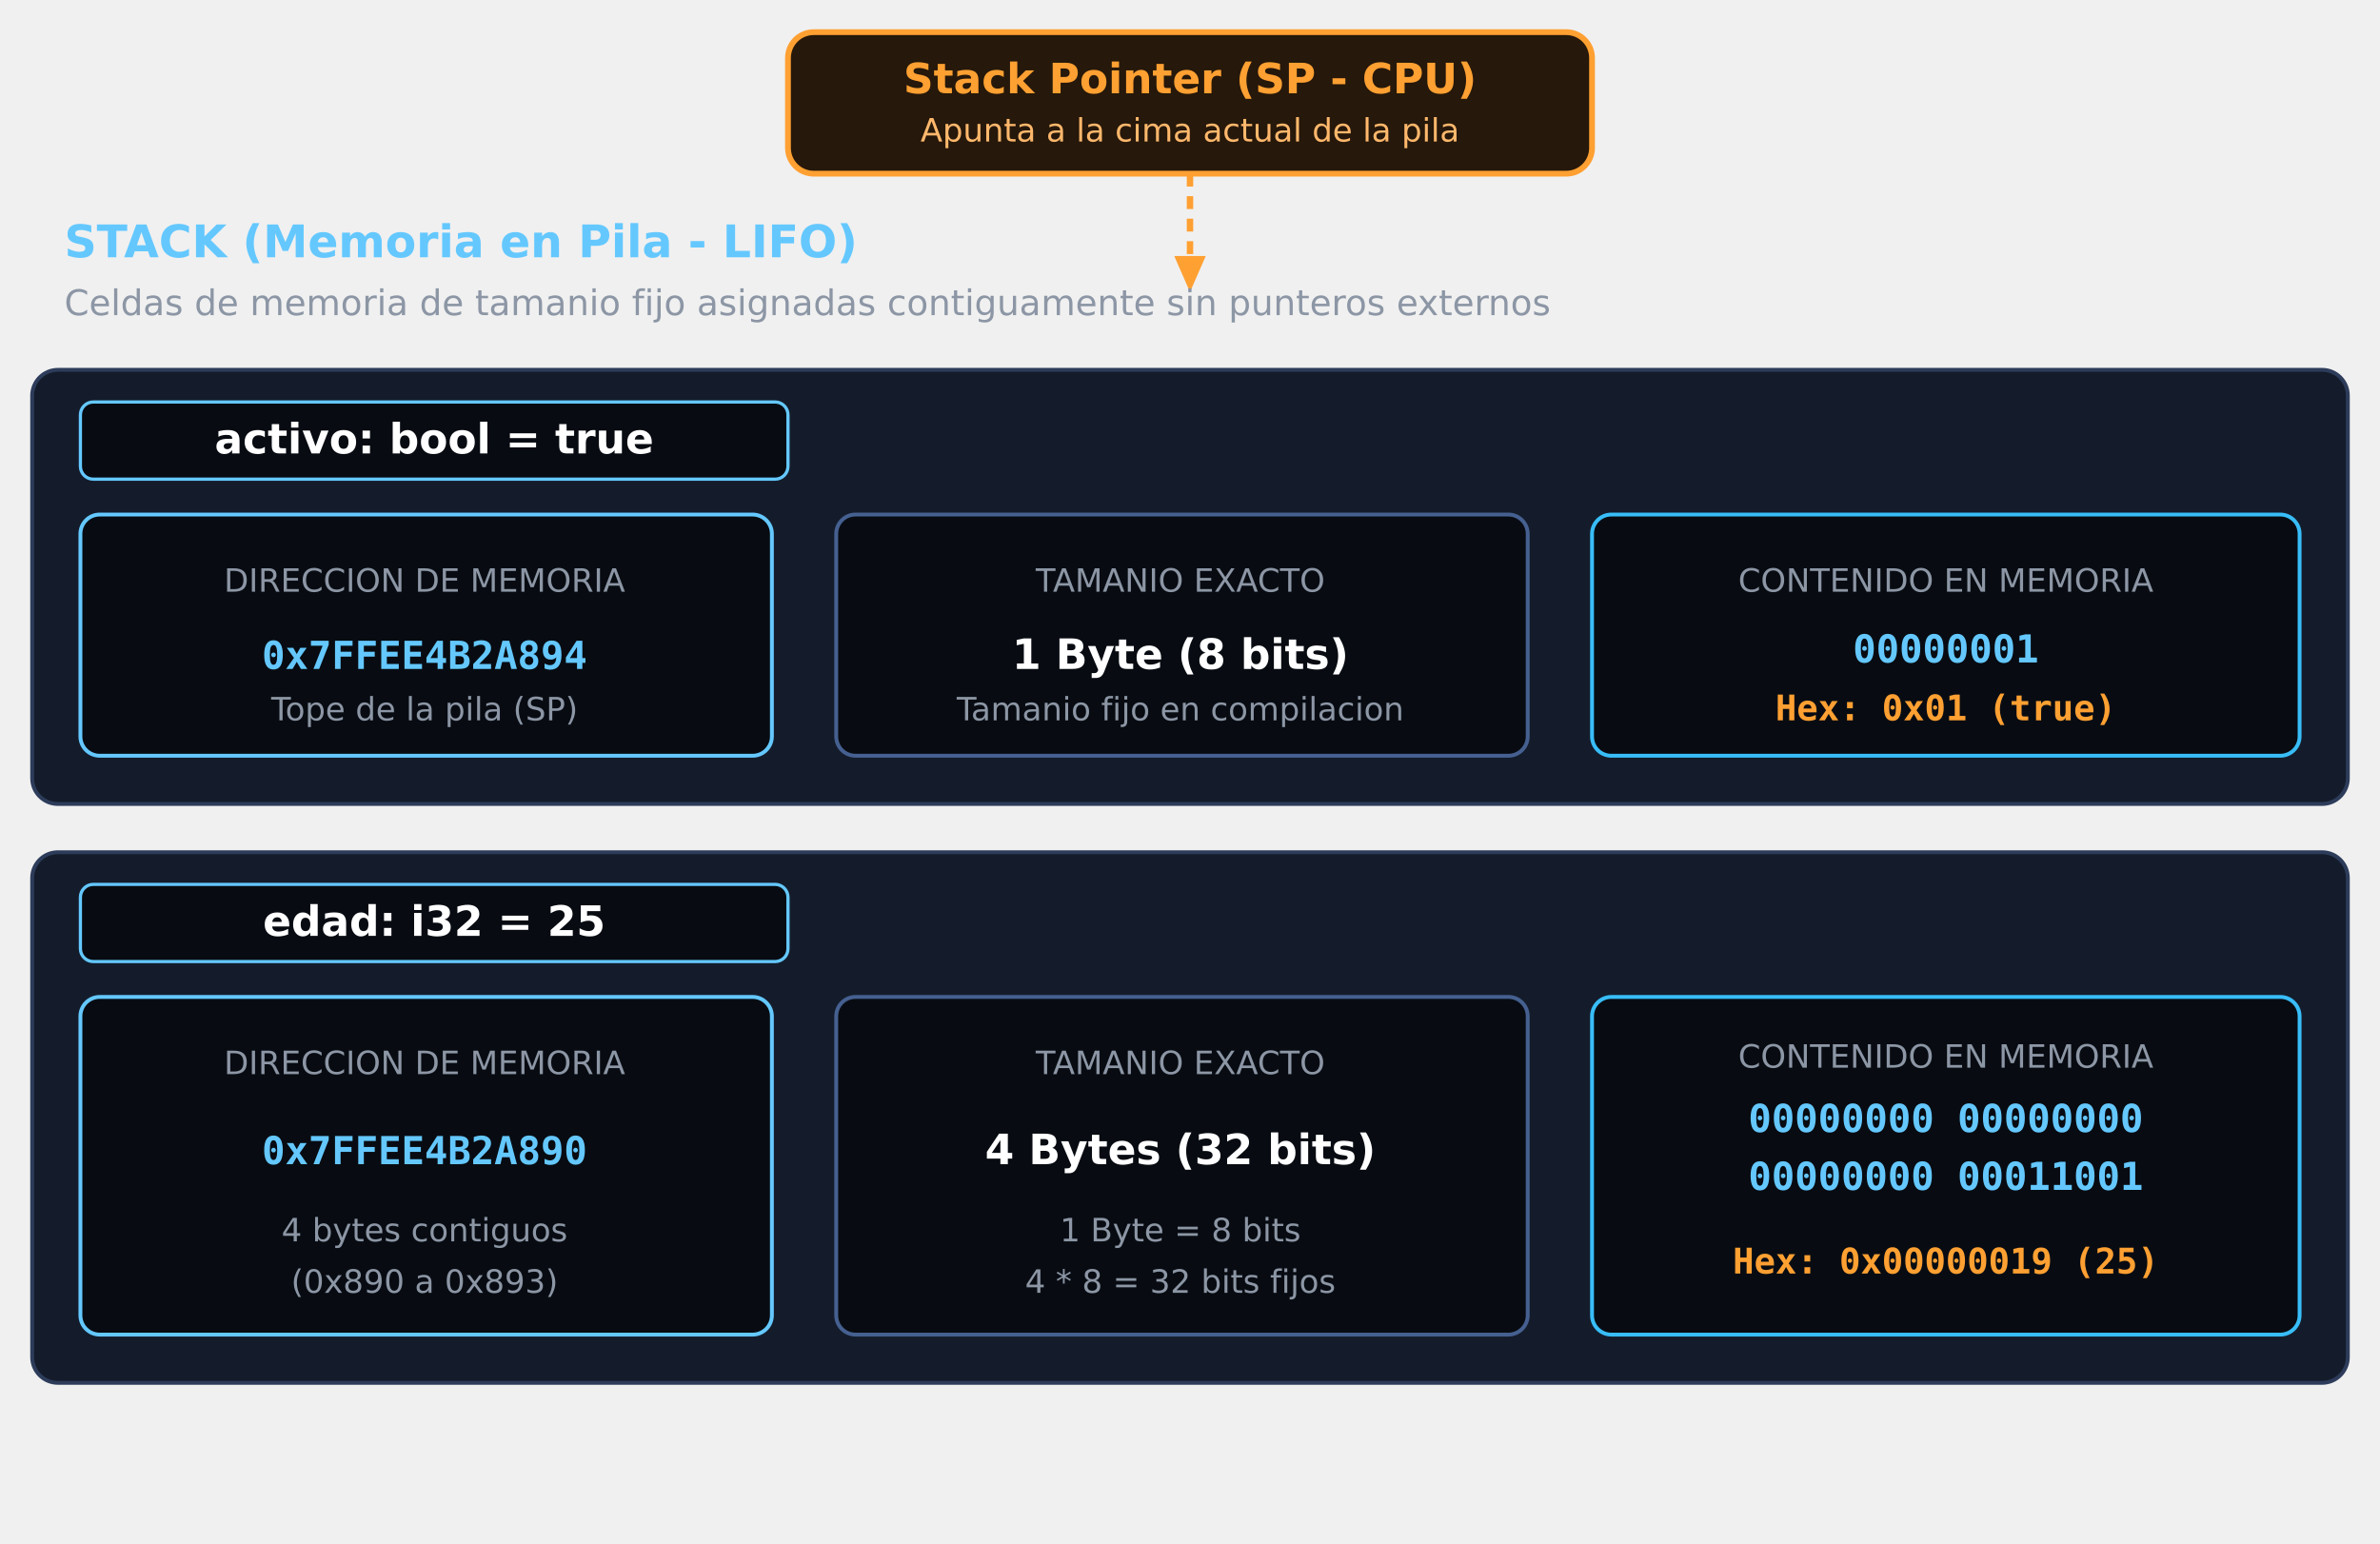
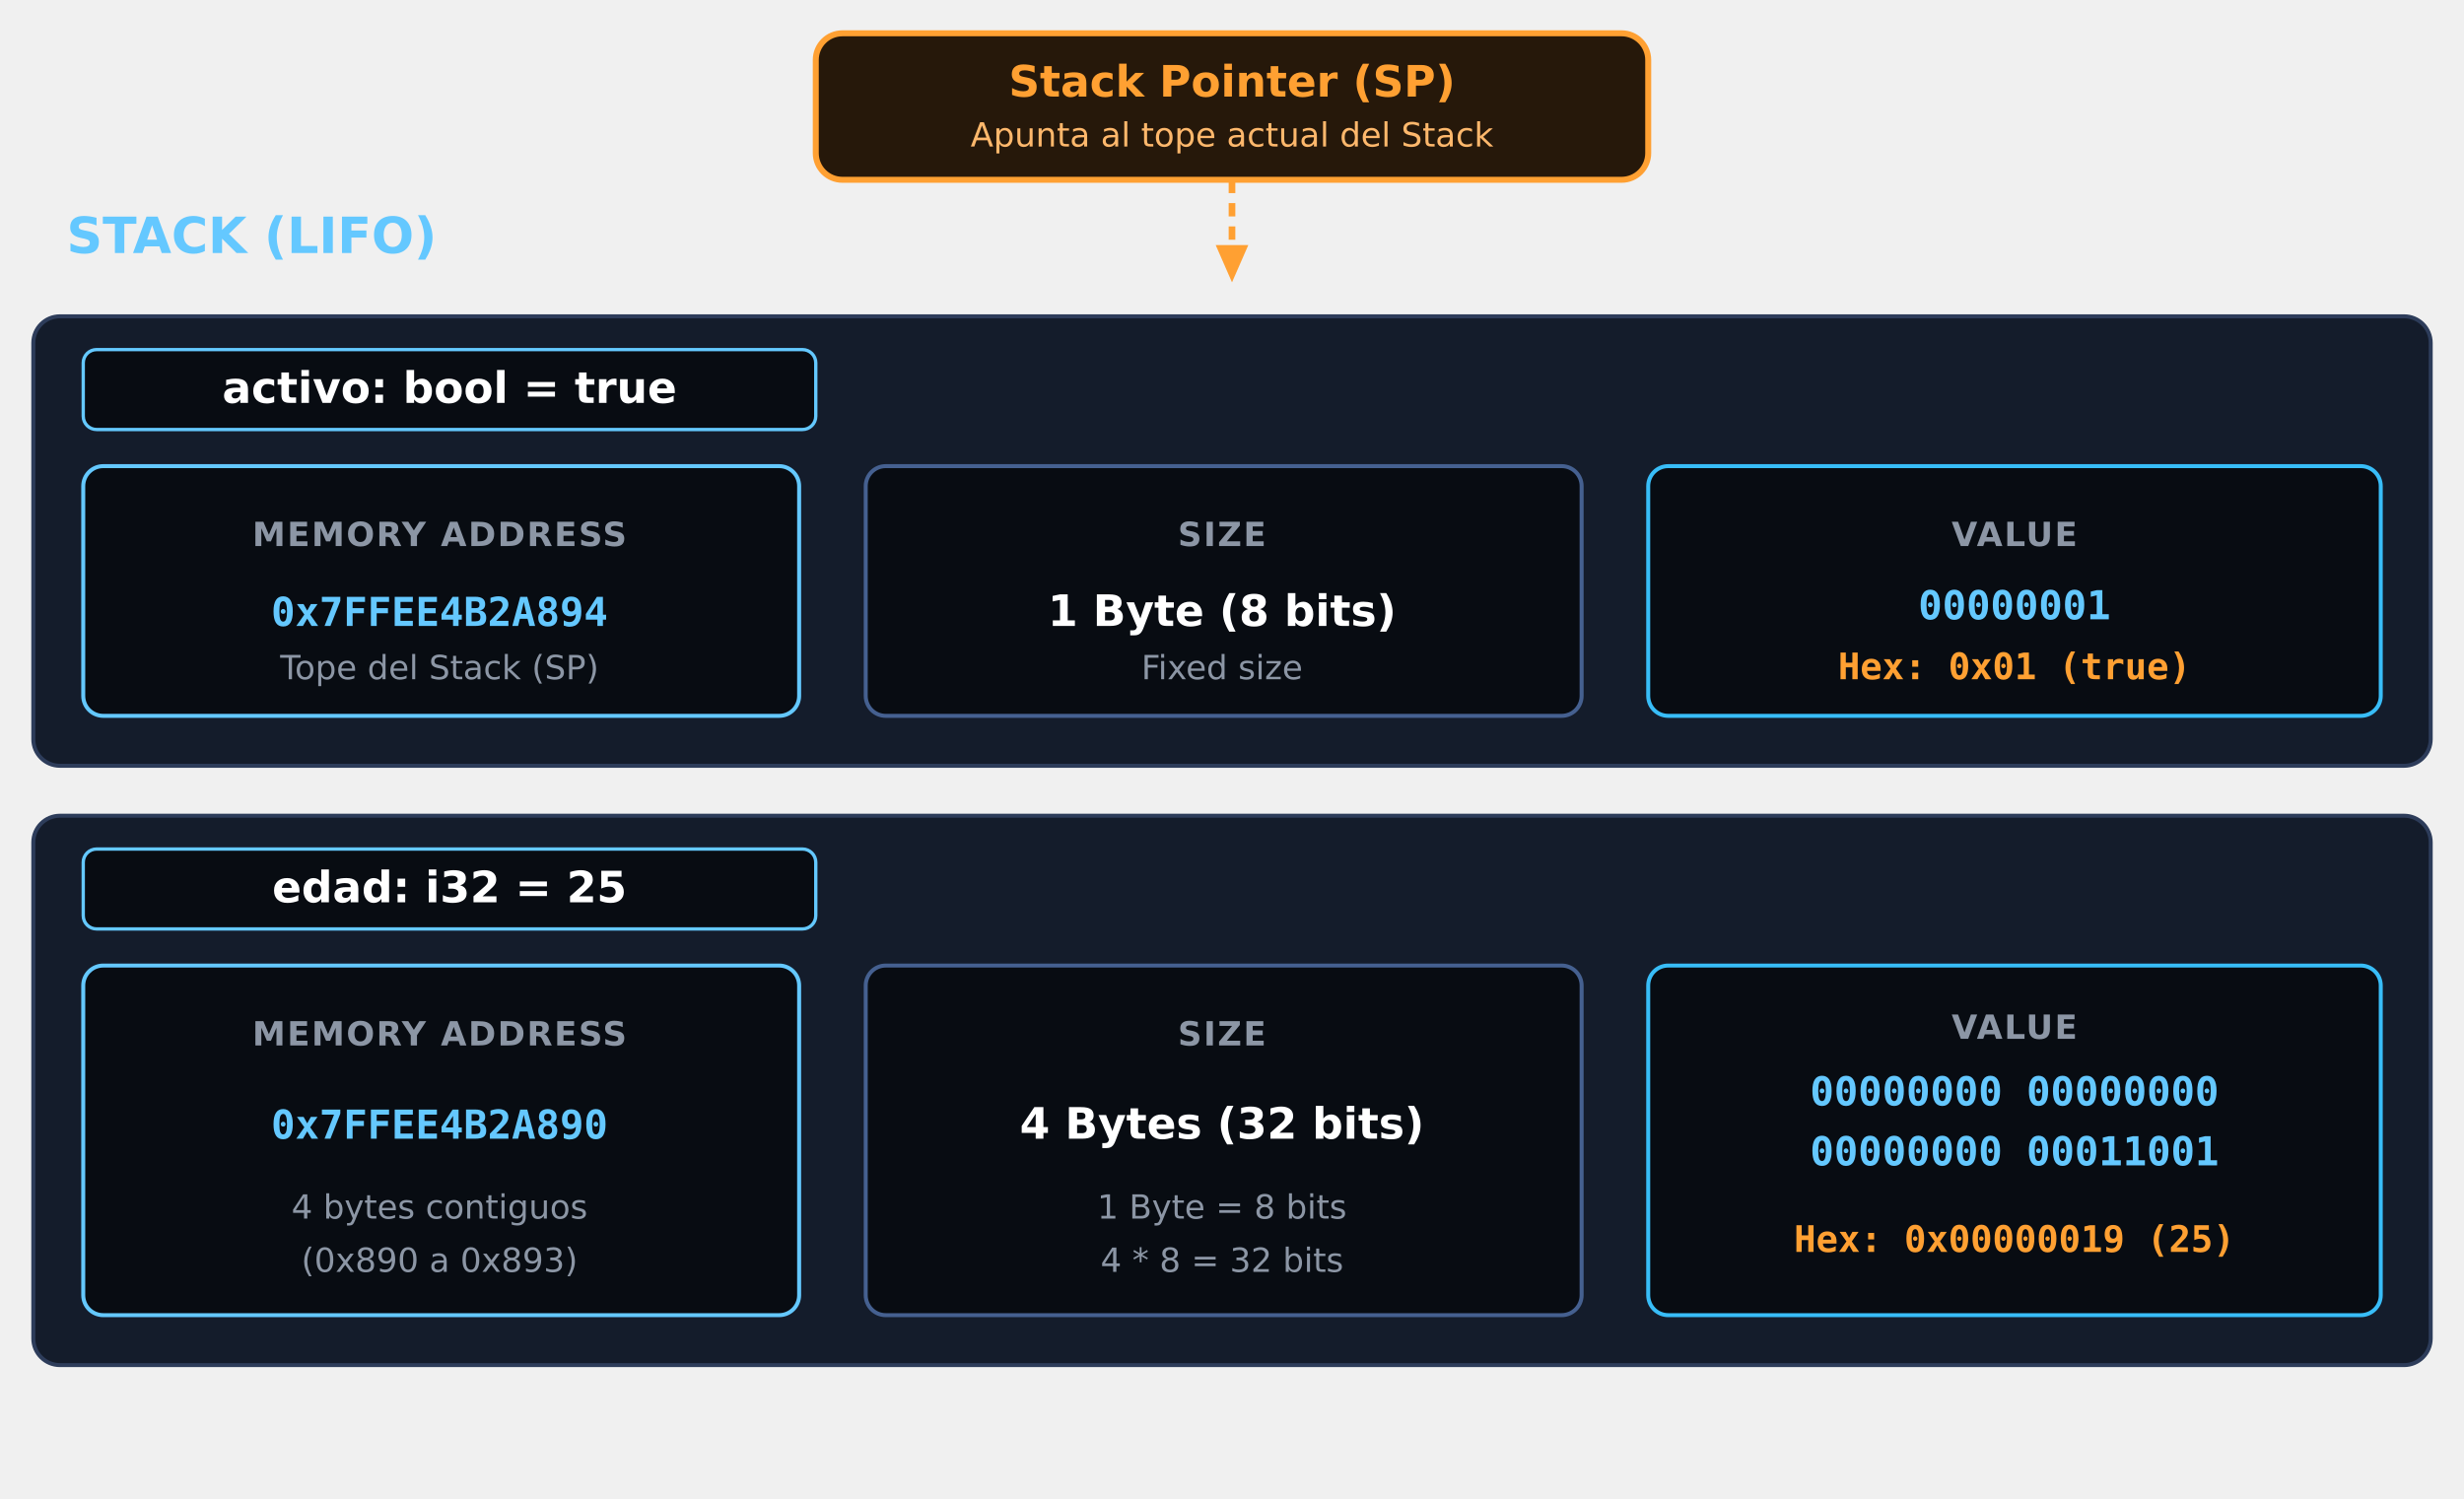
- <svg xmlns="http://www.w3.org/2000/svg" viewBox="0 0 740 480" width="740" height="480" style="font-family: 'DejaVu Sans', Arial, sans-serif;">
+ <svg xmlns="http://www.w3.org/2000/svg" viewBox="0 0 740 450" width="740" height="450" style="font-family: 'DejaVu Sans', Arial, sans-serif;">
  <style>
    text, tspan { stroke: none !important; stroke-width: 0 !important; }
-     .title-main { font-size: 14px; font-weight: bold; fill: #64c8ff; }
-     .subtitle { font-size: 11px; fill: #8c96a5; }
+     .title-main { font-size: 15px; font-weight: bold; fill: #64c8ff; }
    .card-title { font-size: 13px; font-weight: bold; fill: #ffffff; }
-     .label-meta { font-size: 10px; fill: #8c96a5; }
+     .label-meta { font-size: 10px; font-weight: bold; fill: #8c96a5; letter-spacing: 0.5px; }
+     .label-sub { font-size: 10px; fill: #8c96a5; }
    .val-code { font-size: 12px; font-family: monospace; font-weight: bold; fill: #64c8ff; }
    .val-hex { font-size: 11px; font-family: monospace; font-weight: bold; fill: #ffa032; }
    .val-size { font-size: 13px; font-weight: bold; fill: #ffffff; }
    .sp-title { font-size: 13px; font-weight: bold; fill: #ffa032; }
    .sp-sub { font-size: 10px; fill: #ffb86c; }
  </style>
  <defs>
    <marker id="arrow-sp" viewBox="0 0 10 10" refX="6" refY="5" markerWidth="7" markerHeight="7" orient="auto-start-reverse">
      <path d="M 0 1.5 L 8 5 L 0 8.5 z" fill="#ffa032" />
    </marker>
  </defs>
  <g transform="translate(245, 10)">
    <rect x="0" y="0" width="250" height="44" rx="8" fill="#26180a" stroke="#ffa032" stroke-width="1.8" />
-     <text x="125" y="19" text-anchor="middle" class="sp-title">Stack Pointer (SP - CPU)</text>
-     <text x="125" y="34" text-anchor="middle" class="sp-sub">Apunta a la cima actual de la pila</text>
+     <text x="125" y="19" text-anchor="middle" class="sp-title">Stack Pointer (SP)</text>
+     <text x="125" y="34" text-anchor="middle" class="sp-sub">Apunta al tope actual del Stack</text>
  </g>
-   <line x1="370" y1="54" x2="370" y2="88" stroke="#ffa032" stroke-width="2" stroke-dasharray="4,3" marker-end="url(#arrow-sp)" />
-   <text x="20" y="80" class="title-main">STACK (Memoria en Pila - LIFO)</text>
-   <text x="20" y="98" class="subtitle">Celdas de memoria de tamanio fijo asignadas contiguamente sin punteros externos</text>
-   <g transform="translate(10, 115)">
+   <line x1="370" y1="54" x2="370" y2="82" stroke="#ffa032" stroke-width="2" stroke-dasharray="4,3" marker-end="url(#arrow-sp)" />
+   <text x="20" y="76" class="title-main">STACK (LIFO)</text>
+   <g transform="translate(10, 95)">
    <rect x="0" y="0" width="720" height="135" rx="8" fill="#141c2b" stroke="#2d3c5a" stroke-width="1.2" />
    <rect x="15" y="10" width="220" height="24" rx="4" fill="#080c12" stroke="#64c8ff" stroke-width="1" />
    <text x="125" y="26" text-anchor="middle" class="card-title">activo: bool = true</text>
    <g transform="translate(15, 45)">
      <rect x="0" y="0" width="215" height="75" rx="6" fill="#080c12" stroke="#64c8ff" stroke-width="1.2" />
-       <text x="107" y="24" text-anchor="middle" class="label-meta">DIRECCION DE MEMORIA</text>
+       <text x="107" y="24" text-anchor="middle" class="label-meta">MEMORY ADDRESS</text>
      <text x="107" y="48" text-anchor="middle" class="val-code">0x7FFEE4B2A894</text>
-       <text x="107" y="64" text-anchor="middle" class="label-meta">Tope de la pila (SP)</text>
+       <text x="107" y="64" text-anchor="middle" class="label-sub">Tope del Stack (SP)</text>
    </g>
    <g transform="translate(250, 45)">
      <rect x="0" y="0" width="215" height="75" rx="6" fill="#080c12" stroke="#456090" stroke-width="1.2" />
-       <text x="107" y="24" text-anchor="middle" class="label-meta">TAMANIO EXACTO</text>
+       <text x="107" y="24" text-anchor="middle" class="label-meta">SIZE</text>
      <text x="107" y="48" text-anchor="middle" class="val-size">1 Byte (8 bits)</text>
-       <text x="107" y="64" text-anchor="middle" class="label-meta">Tamanio fijo en compilacion</text>
+       <text x="107" y="64" text-anchor="middle" class="label-sub">Fixed size</text>
    </g>
    <g transform="translate(485, 45)">
      <rect x="0" y="0" width="220" height="75" rx="6" fill="#080c12" stroke="#38bdf8" stroke-width="1.2" />
-       <text x="110" y="24" text-anchor="middle" class="label-meta">CONTENIDO EN MEMORIA</text>
+       <text x="110" y="24" text-anchor="middle" class="label-meta">VALUE</text>
      <text x="110" y="46" text-anchor="middle" class="val-code">00000001</text>
      <text x="110" y="64" text-anchor="middle" class="val-hex">Hex: 0x01 (true)</text>
    </g>
  </g>
-   <g transform="translate(10, 265)">
+   <g transform="translate(10, 245)">
    <rect x="0" y="0" width="720" height="165" rx="8" fill="#141c2b" stroke="#2d3c5a" stroke-width="1.2" />
    <rect x="15" y="10" width="220" height="24" rx="4" fill="#080c12" stroke="#64c8ff" stroke-width="1" />
    <text x="125" y="26" text-anchor="middle" class="card-title">edad: i32 = 25</text>
    <g transform="translate(15, 45)">
      <rect x="0" y="0" width="215" height="105" rx="6" fill="#080c12" stroke="#64c8ff" stroke-width="1.2" />
-       <text x="107" y="24" text-anchor="middle" class="label-meta">DIRECCION DE MEMORIA</text>
+       <text x="107" y="24" text-anchor="middle" class="label-meta">MEMORY ADDRESS</text>
      <text x="107" y="52" text-anchor="middle" class="val-code">0x7FFEE4B2A890</text>
-       <text x="107" y="76" text-anchor="middle" class="label-meta">4 bytes contiguos</text>
-       <text x="107" y="92" text-anchor="middle" class="label-meta">(0x890 a 0x893)</text>
+       <text x="107" y="76" text-anchor="middle" class="label-sub">4 bytes contiguos</text>
+       <text x="107" y="92" text-anchor="middle" class="label-sub">(0x890 a 0x893)</text>
    </g>
    <g transform="translate(250, 45)">
      <rect x="0" y="0" width="215" height="105" rx="6" fill="#080c12" stroke="#456090" stroke-width="1.2" />
-       <text x="107" y="24" text-anchor="middle" class="label-meta">TAMANIO EXACTO</text>
+       <text x="107" y="24" text-anchor="middle" class="label-meta">SIZE</text>
      <text x="107" y="52" text-anchor="middle" class="val-size">4 Bytes (32 bits)</text>
-       <text x="107" y="76" text-anchor="middle" class="label-meta">1 Byte = 8 bits</text>
-       <text x="107" y="92" text-anchor="middle" class="label-meta">4 * 8 = 32 bits fijos</text>
+       <text x="107" y="76" text-anchor="middle" class="label-sub">1 Byte = 8 bits</text>
+       <text x="107" y="92" text-anchor="middle" class="label-sub">4 * 8 = 32 bits</text>
    </g>
    <g transform="translate(485, 45)">
      <rect x="0" y="0" width="220" height="105" rx="6" fill="#080c12" stroke="#38bdf8" stroke-width="1.2" />
-       <text x="110" y="22" text-anchor="middle" class="label-meta">CONTENIDO EN MEMORIA</text>
+       <text x="110" y="22" text-anchor="middle" class="label-meta">VALUE</text>
      <text x="110" y="42" text-anchor="middle" class="val-code">00000000 00000000</text>
      <text x="110" y="60" text-anchor="middle" class="val-code">00000000 00011001</text>
      <text x="110" y="86" text-anchor="middle" class="val-hex">Hex: 0x00000019 (25)</text>
    </g>
  </g>
</svg>
